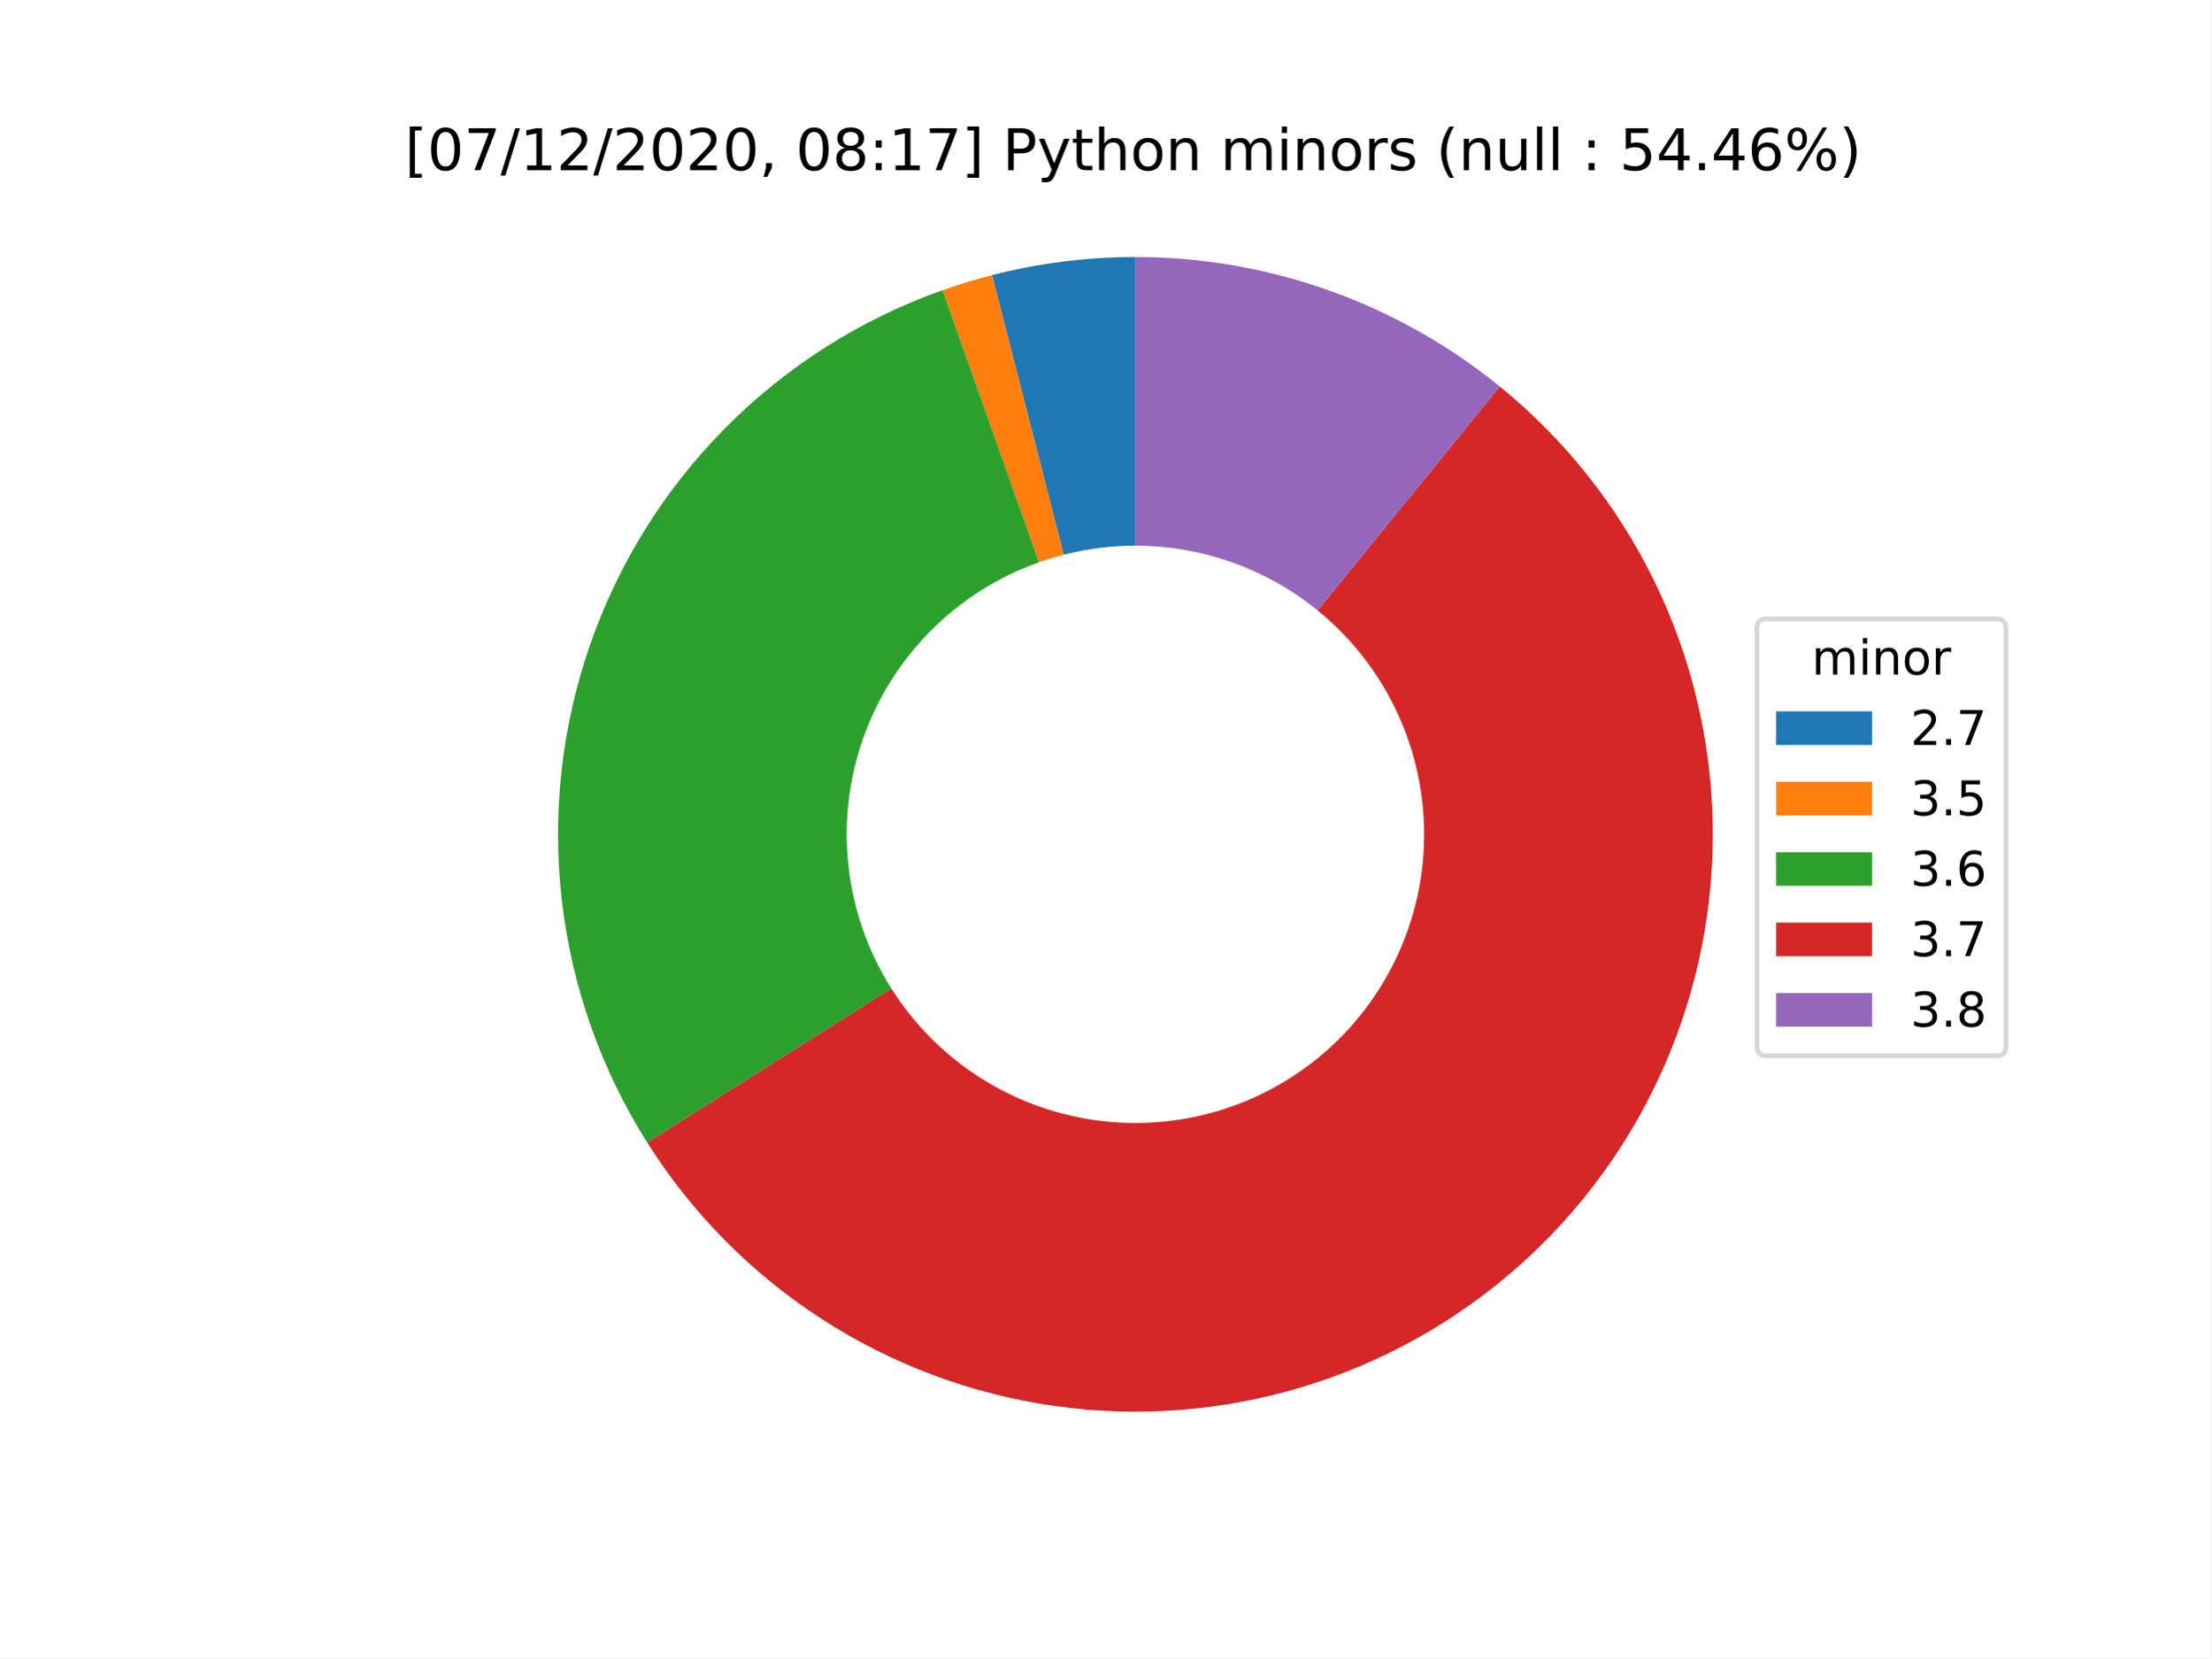
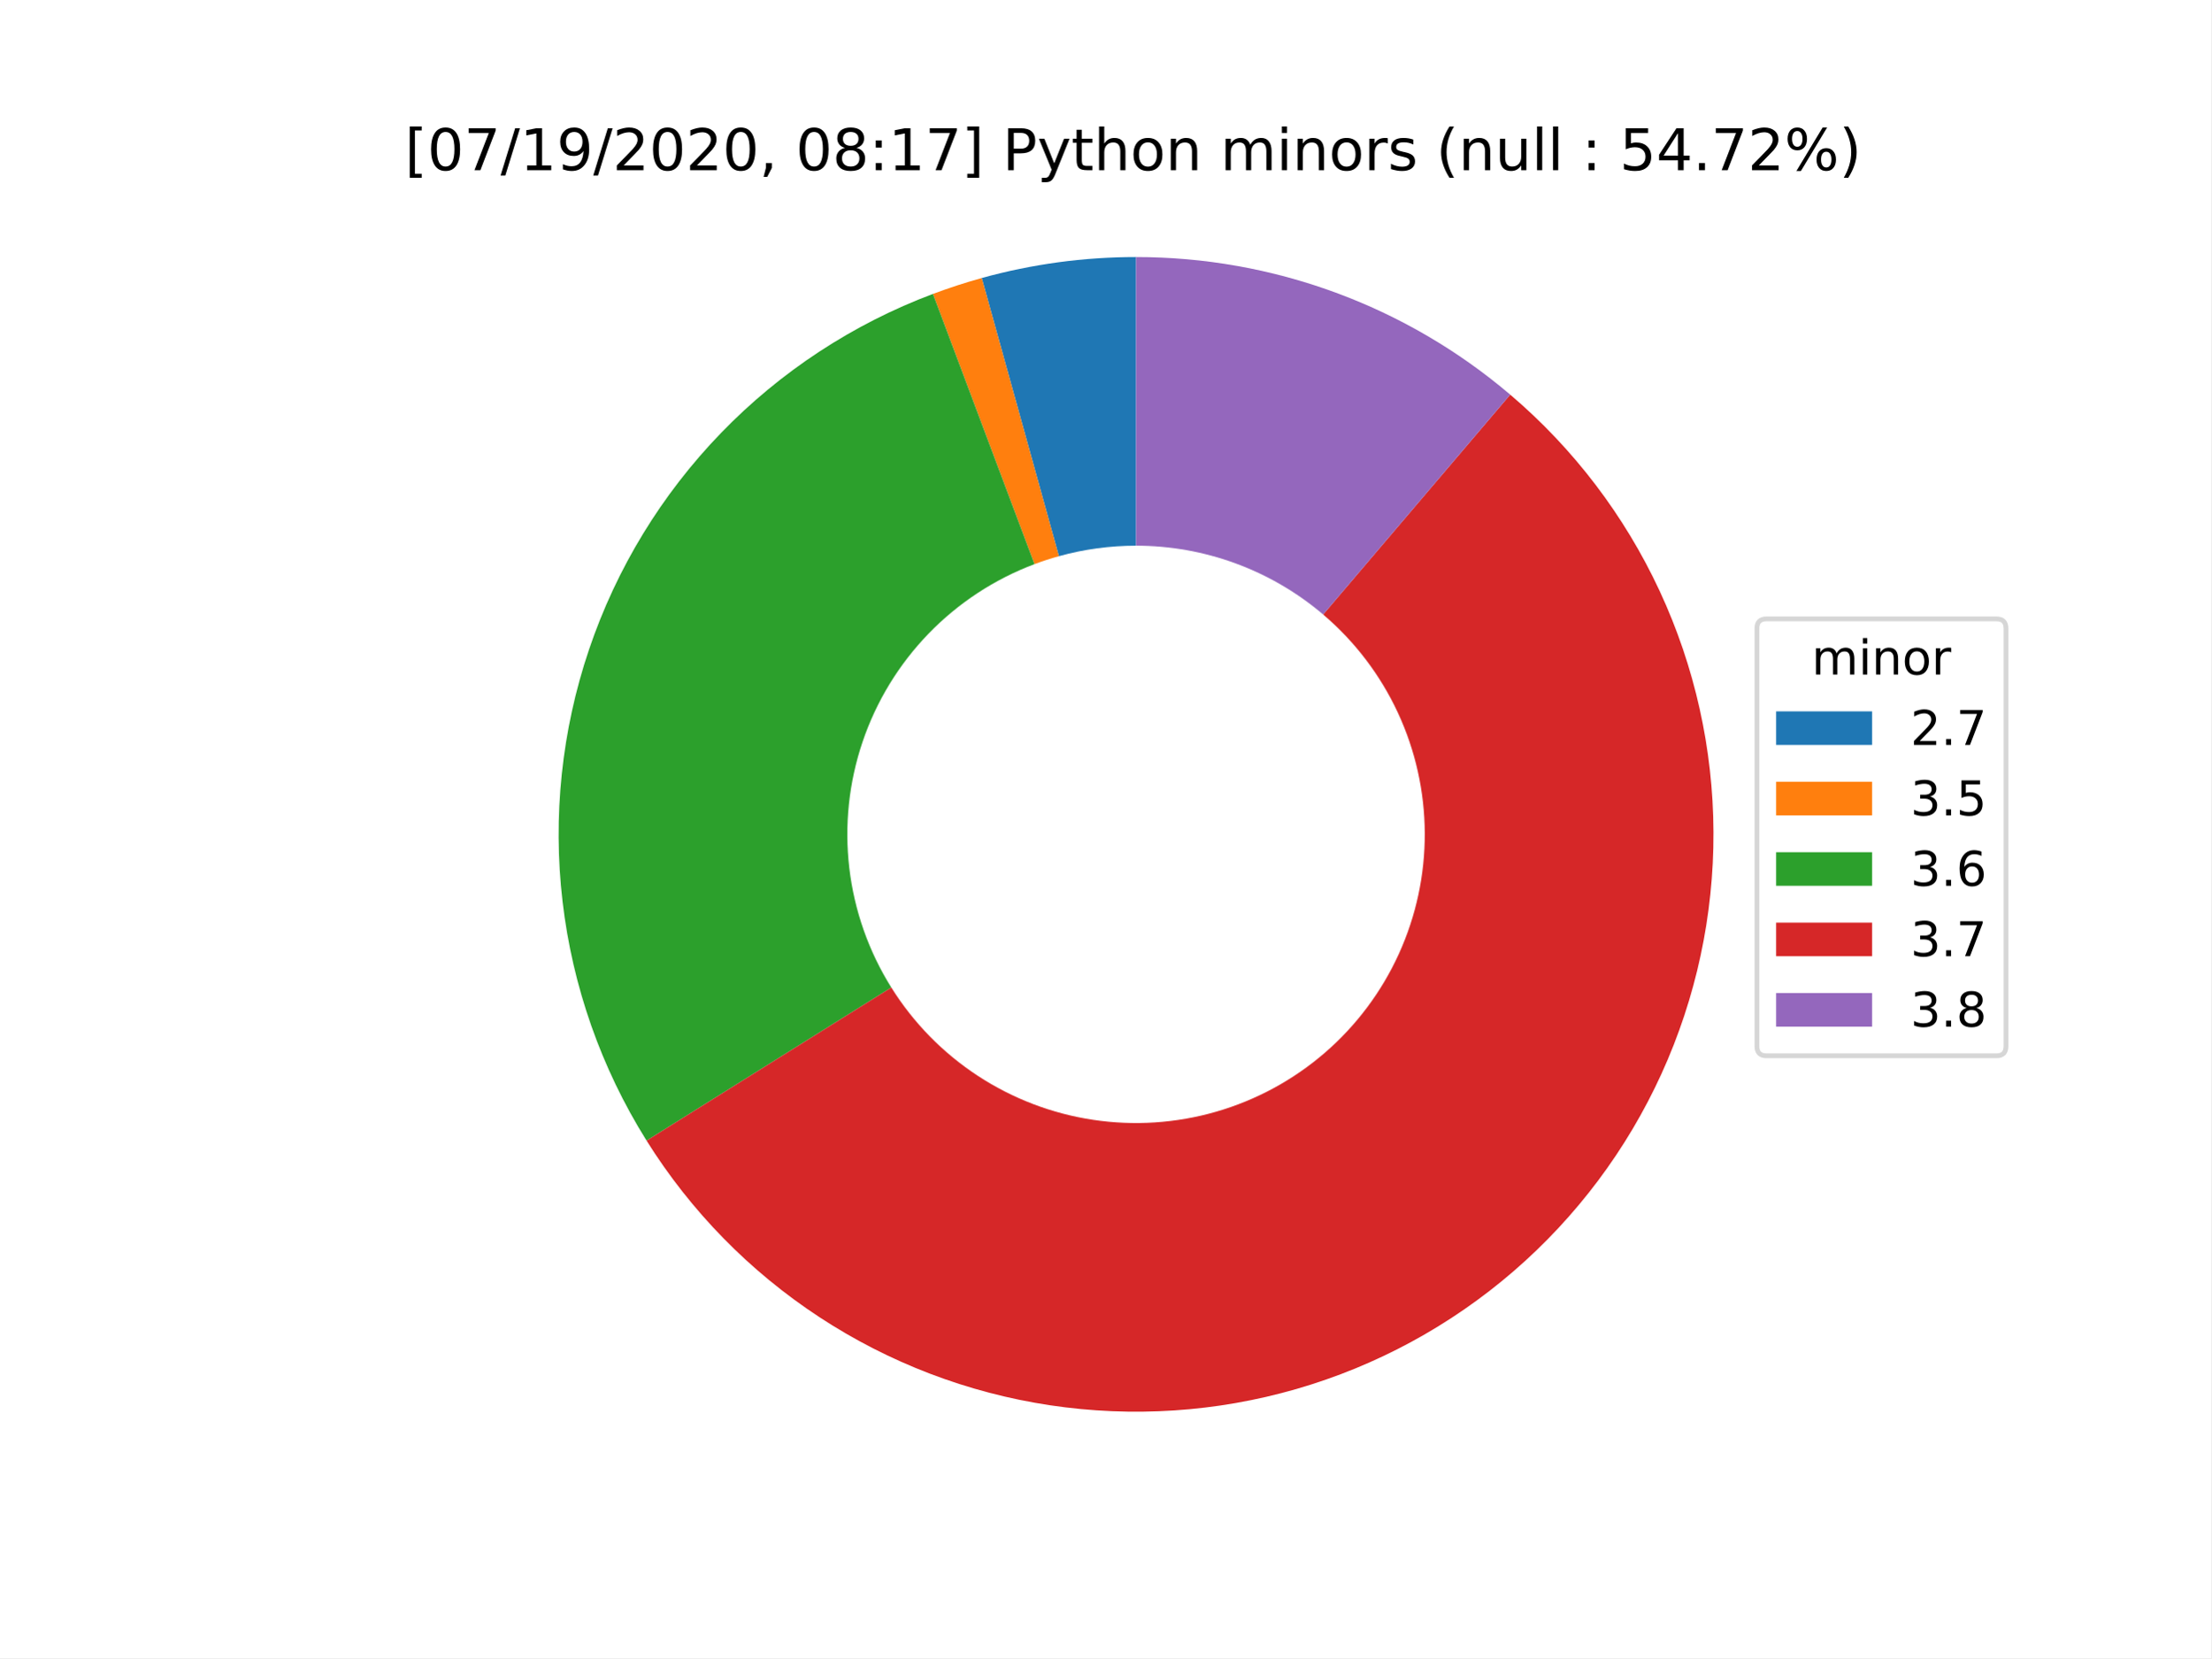
<svg xmlns="http://www.w3.org/2000/svg" xmlns:xlink="http://www.w3.org/1999/xlink" height="345.6pt" version="1.1" viewBox="0 0 460.8 345.6" width="460.8pt">
  <defs>
    <style type="text/css">
*{stroke-linecap:butt;stroke-linejoin:round;}
  </style>
  </defs>
  <g id="figure_1">
    <g id="patch_1">
      <path d="M 0 345.6  L 460.8 345.6  L 460.8 0  L 0 0  z " style="fill:#ffffff;" />
    </g>
    <g id="axes_1">
      <g id="patch_2">
-         <path d="M 236.625 53.568  C 231.589 53.568 226.557 53.884 221.56 54.515  C 216.564 55.145 211.611 56.089 206.732 57.34  L 221.679 115.62  C 224.118 114.994 226.595 114.522 229.093 114.207  C 231.591 113.892 234.107 113.734 236.625 113.734  L 236.625 53.568  z " style="fill:#1f77b4;" />
+         <path d="M 236.756 53.568  C 231.327 53.568 225.904 53.935 220.524 54.668  C 215.145 55.4 209.821 56.495 204.589 57.947  L 220.673 115.927  C 223.288 115.201 225.95 114.653 228.64 114.287  C 231.33 113.921 234.041 113.737 236.756 113.737  L 236.756 53.568  z " style="fill:#1f77b4;" />
      </g>
      <g id="patch_3">
-         <path d="M 206.732 57.34  C 204.991 57.787 203.259 58.273 201.539 58.797  C 199.819 59.321 198.111 59.884 196.416 60.485  L 216.521 117.192  C 217.368 116.892 218.222 116.61 219.082 116.348  C 219.942 116.086 220.808 115.843 221.679 115.62  L 206.732 57.34  z " style="fill:#ff7f0e;" />
+         <path d="M 204.589 57.947  C 202.873 58.423 201.167 58.937 199.474 59.489  C 197.78 60.041 196.099 60.63 194.432 61.257  L 215.594 117.582  C 216.427 117.268 217.268 116.974 218.115 116.698  C 218.962 116.422 219.814 116.165 220.673 115.927  L 204.589 57.947  z " style="fill:#ff7f0e;" />
      </g>
      <g id="patch_4">
-         <path d="M 196.416 60.485  C 179.397 66.519 163.953 76.307 151.231 89.121  C 138.509 101.935 128.834 117.45 122.923 134.512  C 117.013 151.574 115.018 169.749 117.087 187.687  C 119.156 205.625 125.236 222.869 134.876 238.137  L 185.751 206.018  C 180.931 198.384 177.891 189.762 176.856 180.793  C 175.822 171.824 176.819 162.736 179.774 154.205  C 182.73 145.674 187.567 137.917 193.928 131.51  C 200.289 125.103 208.011 120.209 216.521 117.192  L 196.416 60.485  z " style="fill:#2ca02c;" />
+         <path d="M 194.432 61.257  C 177.742 67.527 162.653 77.428 150.258 90.243  C 137.864 103.058 128.47 118.468 122.759 135.357  C 117.048 152.246 115.16 170.194 117.234 187.902  C 119.307 205.609 125.29 222.636 134.748 237.749  L 185.752 205.828  C 181.023 198.271 178.031 189.758 176.995 180.904  C 175.958 172.05 176.902 163.076 179.757 154.632  C 182.613 146.187 187.31 138.482 193.507 132.075  C 199.705 125.667 207.249 120.717 215.594 117.582  L 194.432 61.257  z " style="fill:#2ca02c;" />
      </g>
      <g id="patch_5">
-         <path d="M 134.876 238.137  C 144.19 252.891 156.603 265.443 171.251 274.923  C 185.899 284.402 202.435 290.583 219.71 293.035  C 236.984 295.488 254.587 294.155 271.295 289.128  C 288.003 284.1 303.419 275.499 316.472 263.922  C 329.525 252.344 339.905 238.065 346.891 222.076  C 353.877 206.088 357.302 188.77 356.929 171.327  C 356.556 153.883 352.393 136.727 344.731 121.052  C 337.068 105.377 326.087 91.555 312.551 80.546  L 274.588 127.222  C 281.356 132.727 286.847 139.638 290.678 147.476  C 294.509 155.313 296.591 163.891 296.777 172.613  C 296.964 181.335 295.251 189.994 291.758 197.988  C 288.265 205.982 283.075 213.122 276.549 218.91  C 270.022 224.699 262.314 229 253.96 231.513  C 245.606 234.027 236.805 234.694 228.168 233.467  C 219.53 232.241 211.262 229.15 203.938 224.411  C 196.614 219.671 190.408 213.395 185.751 206.018  L 134.876 238.137  z " style="fill:#d62728;" />
+         <path d="M 134.748 237.749  C 143.956 252.461 156.239 265.009 170.752 274.529  C 185.265 284.049 201.667 290.317 218.83 292.903  C 235.993 295.488 253.514 294.33 270.187 289.508  C 286.861 284.686 302.295 276.314 315.429 264.967  C 328.562 253.62 339.087 239.564 346.279 223.768  C 353.47 207.971 357.16 190.804 357.093 173.447  C 357.027 156.091 353.207 138.952 345.895 123.211  C 338.583 107.47 327.951 93.495 314.731 82.249  L 275.744 128.078  C 282.354 133.701 287.669 140.688 291.325 148.559  C 294.981 156.43 296.891 164.999 296.925 173.677  C 296.958 182.355 295.113 190.939 291.517 198.837  C 287.921 206.735 282.659 213.763 276.092 219.437  C 269.525 225.11 261.808 229.296 253.471 231.707  C 245.135 234.118 236.374 234.697 227.793 233.405  C 219.211 232.112 211.01 228.978 203.754 224.218  C 196.497 219.458 190.356 213.184 185.752 205.828  L 134.748 237.749  z " style="fill:#d62728;" />
      </g>
      <g id="patch_6">
-         <path d="M 312.551 80.546  C 301.902 71.884 289.848 65.109 276.913 60.513  C 263.979 55.917 250.352 53.568 236.625 53.568  L 236.625 113.734  C 243.489 113.734 250.302 114.908 256.769 117.206  C 263.237 119.504 269.263 122.892 274.588 127.222  L 312.551 80.546  z " style="fill:#9467bd;" />
+         <path d="M 314.731 82.249  C 303.935 73.064 291.6 65.859 278.297 60.966  C 264.994 56.072 250.93 53.568 236.756 53.568  L 236.756 113.737  C 243.843 113.737 250.875 114.989 257.526 117.436  C 264.178 119.883 270.345 123.485 275.744 128.078  L 314.731 82.249  z " style="fill:#9467bd;" />
      </g>
      <g id="matplotlib.axis_1" />
      <g id="matplotlib.axis_2" />
      <g id="text_1">
        <defs>
          <path d="M 8.594 75.984  L 29.297 75.984  L 29.297 69  L 17.578 69  L 17.578 -6.203  L 29.297 -6.203  L 29.297 -13.188  L 8.594 -13.188  z " id="DejaVuSans-91" />
          <path d="M 31.781 66.406  Q 24.172 66.406 20.328 58.906  Q 16.5 51.422 16.5 36.375  Q 16.5 21.391 20.328 13.891  Q 24.172 6.391 31.781 6.391  Q 39.453 6.391 43.281 13.891  Q 47.125 21.391 47.125 36.375  Q 47.125 51.422 43.281 58.906  Q 39.453 66.406 31.781 66.406  z M 31.781 74.219  Q 44.047 74.219 50.516 64.516  Q 56.984 54.828 56.984 36.375  Q 56.984 17.969 50.516 8.266  Q 44.047 -1.422 31.781 -1.422  Q 19.531 -1.422 13.062 8.266  Q 6.594 17.969 6.594 36.375  Q 6.594 54.828 13.062 64.516  Q 19.531 74.219 31.781 74.219  z " id="DejaVuSans-48" />
          <path d="M 8.203 72.906  L 55.078 72.906  L 55.078 68.703  L 28.609 0  L 18.312 0  L 43.219 64.594  L 8.203 64.594  z " id="DejaVuSans-55" />
          <path d="M 25.391 72.906  L 33.688 72.906  L 8.297 -9.281  L 0 -9.281  z " id="DejaVuSans-47" />
          <path d="M 12.406 8.297  L 28.516 8.297  L 28.516 63.922  L 10.984 60.406  L 10.984 69.391  L 28.422 72.906  L 38.281 72.906  L 38.281 8.297  L 54.391 8.297  L 54.391 0  L 12.406 0  z " id="DejaVuSans-49" />
+           <path d="M 10.984 1.516  L 10.984 10.5  Q 14.703 8.734 18.5 7.812  Q 22.312 6.891 25.984 6.891  Q 35.75 6.891 40.891 13.453  Q 46.047 20.016 46.781 33.406  Q 43.953 29.203 39.594 26.953  Q 35.25 24.703 29.984 24.703  Q 19.047 24.703 12.672 31.312  Q 6.297 37.938 6.297 49.422  Q 6.297 60.641 12.938 67.422  Q 19.578 74.219 30.609 74.219  Q 43.266 74.219 49.922 64.516  Q 56.594 54.828 56.594 36.375  Q 56.594 19.141 48.406 8.859  Q 40.234 -1.422 26.422 -1.422  Q 22.703 -1.422 18.891 -0.688  Q 15.094 0.047 10.984 1.516  z M 30.609 32.422  Q 37.25 32.422 41.125 36.953  Q 45.016 41.5 45.016 49.422  Q 45.016 57.281 41.125 61.844  Q 37.25 66.406 30.609 66.406  Q 23.969 66.406 20.094 61.844  Q 16.219 57.281 16.219 49.422  Q 16.219 41.5 20.094 36.953  Q 23.969 32.422 30.609 32.422  z " id="DejaVuSans-57" />
          <path d="M 19.188 8.297  L 53.609 8.297  L 53.609 0  L 7.328 0  L 7.328 8.297  Q 12.938 14.109 22.625 23.891  Q 32.328 33.688 34.812 36.531  Q 39.547 41.844 41.422 45.531  Q 43.312 49.219 43.312 52.781  Q 43.312 58.594 39.234 62.25  Q 35.156 65.922 28.609 65.922  Q 23.969 65.922 18.812 64.312  Q 13.672 62.703 7.812 59.422  L 7.812 69.391  Q 13.766 71.781 18.938 73  Q 24.125 74.219 28.422 74.219  Q 39.75 74.219 46.484 68.547  Q 53.219 62.891 53.219 53.422  Q 53.219 48.922 51.531 44.891  Q 49.859 40.875 45.406 35.406  Q 44.188 33.984 37.641 27.219  Q 31.109 20.453 19.188 8.297  z " id="DejaVuSans-50" />
          <path d="M 11.719 12.406  L 22.016 12.406  L 22.016 4  L 14.016 -11.625  L 7.719 -11.625  L 11.719 4  z " id="DejaVuSans-44" />
          <path id="DejaVuSans-32" />
          <path d="M 31.781 34.625  Q 24.75 34.625 20.719 30.859  Q 16.703 27.094 16.703 20.516  Q 16.703 13.922 20.719 10.156  Q 24.75 6.391 31.781 6.391  Q 38.812 6.391 42.859 10.172  Q 46.922 13.969 46.922 20.516  Q 46.922 27.094 42.891 30.859  Q 38.875 34.625 31.781 34.625  z M 21.922 38.812  Q 15.578 40.375 12.031 44.719  Q 8.5 49.078 8.5 55.328  Q 8.5 64.062 14.719 69.141  Q 20.953 74.219 31.781 74.219  Q 42.672 74.219 48.875 69.141  Q 55.078 64.062 55.078 55.328  Q 55.078 49.078 51.531 44.719  Q 48 40.375 41.703 38.812  Q 48.828 37.156 52.797 32.312  Q 56.781 27.484 56.781 20.516  Q 56.781 9.906 50.312 4.234  Q 43.844 -1.422 31.781 -1.422  Q 19.734 -1.422 13.25 4.234  Q 6.781 9.906 6.781 20.516  Q 6.781 27.484 10.781 32.312  Q 14.797 37.156 21.922 38.812  z M 18.312 54.391  Q 18.312 48.734 21.844 45.562  Q 25.391 42.391 31.781 42.391  Q 38.141 42.391 41.719 45.562  Q 45.312 48.734 45.312 54.391  Q 45.312 60.062 41.719 63.234  Q 38.141 66.406 31.781 66.406  Q 25.391 66.406 21.844 63.234  Q 18.312 60.062 18.312 54.391  z " id="DejaVuSans-56" />
          <path d="M 11.719 12.406  L 22.016 12.406  L 22.016 0  L 11.719 0  z M 11.719 51.703  L 22.016 51.703  L 22.016 39.312  L 11.719 39.312  z " id="DejaVuSans-58" />
          <path d="M 30.422 75.984  L 30.422 -13.188  L 9.719 -13.188  L 9.719 -6.203  L 21.391 -6.203  L 21.391 69  L 9.719 69  L 9.719 75.984  z " id="DejaVuSans-93" />
          <path d="M 19.672 64.797  L 19.672 37.406  L 32.078 37.406  Q 38.969 37.406 42.719 40.969  Q 46.484 44.531 46.484 51.125  Q 46.484 57.672 42.719 61.234  Q 38.969 64.797 32.078 64.797  z M 9.812 72.906  L 32.078 72.906  Q 44.344 72.906 50.609 67.359  Q 56.891 61.812 56.891 51.125  Q 56.891 40.328 50.609 34.812  Q 44.344 29.297 32.078 29.297  L 19.672 29.297  L 19.672 0  L 9.812 0  z " id="DejaVuSans-80" />
          <path d="M 32.172 -5.078  Q 28.375 -14.844 24.75 -17.812  Q 21.141 -20.797 15.094 -20.797  L 7.906 -20.797  L 7.906 -13.281  L 13.188 -13.281  Q 16.891 -13.281 18.938 -11.516  Q 21 -9.766 23.484 -3.219  L 25.094 0.875  L 2.984 54.688  L 12.5 54.688  L 29.594 11.922  L 46.688 54.688  L 56.203 54.688  z " id="DejaVuSans-121" />
          <path d="M 18.312 70.219  L 18.312 54.688  L 36.812 54.688  L 36.812 47.703  L 18.312 47.703  L 18.312 18.016  Q 18.312 11.328 20.141 9.422  Q 21.969 7.516 27.594 7.516  L 36.812 7.516  L 36.812 0  L 27.594 0  Q 17.188 0 13.234 3.875  Q 9.281 7.766 9.281 18.016  L 9.281 47.703  L 2.688 47.703  L 2.688 54.688  L 9.281 54.688  L 9.281 70.219  z " id="DejaVuSans-116" />
          <path d="M 54.891 33.016  L 54.891 0  L 45.906 0  L 45.906 32.719  Q 45.906 40.484 42.875 44.328  Q 39.844 48.188 33.797 48.188  Q 26.516 48.188 22.312 43.547  Q 18.109 38.922 18.109 30.906  L 18.109 0  L 9.078 0  L 9.078 75.984  L 18.109 75.984  L 18.109 46.188  Q 21.344 51.125 25.703 53.562  Q 30.078 56 35.797 56  Q 45.219 56 50.047 50.172  Q 54.891 44.344 54.891 33.016  z " id="DejaVuSans-104" />
          <path d="M 30.609 48.391  Q 23.391 48.391 19.188 42.75  Q 14.984 37.109 14.984 27.297  Q 14.984 17.484 19.156 11.844  Q 23.344 6.203 30.609 6.203  Q 37.797 6.203 41.984 11.859  Q 46.188 17.531 46.188 27.297  Q 46.188 37.016 41.984 42.703  Q 37.797 48.391 30.609 48.391  z M 30.609 56  Q 42.328 56 49.016 48.375  Q 55.719 40.766 55.719 27.297  Q 55.719 13.875 49.016 6.219  Q 42.328 -1.422 30.609 -1.422  Q 18.844 -1.422 12.172 6.219  Q 5.516 13.875 5.516 27.297  Q 5.516 40.766 12.172 48.375  Q 18.844 56 30.609 56  z " id="DejaVuSans-111" />
          <path d="M 54.891 33.016  L 54.891 0  L 45.906 0  L 45.906 32.719  Q 45.906 40.484 42.875 44.328  Q 39.844 48.188 33.797 48.188  Q 26.516 48.188 22.312 43.547  Q 18.109 38.922 18.109 30.906  L 18.109 0  L 9.078 0  L 9.078 54.688  L 18.109 54.688  L 18.109 46.188  Q 21.344 51.125 25.703 53.562  Q 30.078 56 35.797 56  Q 45.219 56 50.047 50.172  Q 54.891 44.344 54.891 33.016  z " id="DejaVuSans-110" />
          <path d="M 52 44.188  Q 55.375 50.25 60.062 53.125  Q 64.75 56 71.094 56  Q 79.641 56 84.281 50.016  Q 88.922 44.047 88.922 33.016  L 88.922 0  L 79.891 0  L 79.891 32.719  Q 79.891 40.578 77.094 44.375  Q 74.312 48.188 68.609 48.188  Q 61.625 48.188 57.562 43.547  Q 53.516 38.922 53.516 30.906  L 53.516 0  L 44.484 0  L 44.484 32.719  Q 44.484 40.625 41.703 44.406  Q 38.922 48.188 33.109 48.188  Q 26.219 48.188 22.156 43.531  Q 18.109 38.875 18.109 30.906  L 18.109 0  L 9.078 0  L 9.078 54.688  L 18.109 54.688  L 18.109 46.188  Q 21.188 51.219 25.484 53.609  Q 29.781 56 35.688 56  Q 41.656 56 45.828 52.969  Q 50 49.953 52 44.188  z " id="DejaVuSans-109" />
          <path d="M 9.422 54.688  L 18.406 54.688  L 18.406 0  L 9.422 0  z M 9.422 75.984  L 18.406 75.984  L 18.406 64.594  L 9.422 64.594  z " id="DejaVuSans-105" />
          <path d="M 41.109 46.297  Q 39.594 47.172 37.812 47.578  Q 36.031 48 33.891 48  Q 26.266 48 22.188 43.047  Q 18.109 38.094 18.109 28.812  L 18.109 0  L 9.078 0  L 9.078 54.688  L 18.109 54.688  L 18.109 46.188  Q 20.953 51.172 25.484 53.578  Q 30.031 56 36.531 56  Q 37.453 56 38.578 55.875  Q 39.703 55.766 41.062 55.516  z " id="DejaVuSans-114" />
          <path d="M 44.281 53.078  L 44.281 44.578  Q 40.484 46.531 36.375 47.5  Q 32.281 48.484 27.875 48.484  Q 21.188 48.484 17.844 46.438  Q 14.5 44.391 14.5 40.281  Q 14.5 37.156 16.891 35.375  Q 19.281 33.594 26.516 31.984  L 29.594 31.297  Q 39.156 29.25 43.188 25.516  Q 47.219 21.781 47.219 15.094  Q 47.219 7.469 41.188 3.016  Q 35.156 -1.422 24.609 -1.422  Q 20.219 -1.422 15.453 -0.562  Q 10.688 0.297 5.422 2  L 5.422 11.281  Q 10.406 8.688 15.234 7.391  Q 20.062 6.109 24.812 6.109  Q 31.156 6.109 34.562 8.281  Q 37.984 10.453 37.984 14.406  Q 37.984 18.062 35.516 20.016  Q 33.062 21.969 24.703 23.781  L 21.578 24.516  Q 13.234 26.266 9.516 29.906  Q 5.812 33.547 5.812 39.891  Q 5.812 47.609 11.281 51.797  Q 16.75 56 26.812 56  Q 31.781 56 36.172 55.266  Q 40.578 54.547 44.281 53.078  z " id="DejaVuSans-115" />
          <path d="M 31 75.875  Q 24.469 64.656 21.281 53.656  Q 18.109 42.672 18.109 31.391  Q 18.109 20.125 21.312 9.062  Q 24.516 -2 31 -13.188  L 23.188 -13.188  Q 15.875 -1.703 12.234 9.375  Q 8.594 20.453 8.594 31.391  Q 8.594 42.281 12.203 53.312  Q 15.828 64.359 23.188 75.875  z " id="DejaVuSans-40" />
          <path d="M 8.5 21.578  L 8.5 54.688  L 17.484 54.688  L 17.484 21.922  Q 17.484 14.156 20.5 10.266  Q 23.531 6.391 29.594 6.391  Q 36.859 6.391 41.078 11.031  Q 45.312 15.672 45.312 23.688  L 45.312 54.688  L 54.297 54.688  L 54.297 0  L 45.312 0  L 45.312 8.406  Q 42.047 3.422 37.719 1  Q 33.406 -1.422 27.688 -1.422  Q 18.266 -1.422 13.375 4.438  Q 8.5 10.297 8.5 21.578  z M 31.109 56  z " id="DejaVuSans-117" />
          <path d="M 9.422 75.984  L 18.406 75.984  L 18.406 0  L 9.422 0  z " id="DejaVuSans-108" />
          <path d="M 10.797 72.906  L 49.516 72.906  L 49.516 64.594  L 19.828 64.594  L 19.828 46.734  Q 21.969 47.469 24.109 47.828  Q 26.266 48.188 28.422 48.188  Q 40.625 48.188 47.75 41.5  Q 54.891 34.812 54.891 23.391  Q 54.891 11.625 47.562 5.094  Q 40.234 -1.422 26.906 -1.422  Q 22.312 -1.422 17.547 -0.641  Q 12.797 0.141 7.719 1.703  L 7.719 11.625  Q 12.109 9.234 16.797 8.062  Q 21.484 6.891 26.703 6.891  Q 35.156 6.891 40.078 11.328  Q 45.016 15.766 45.016 23.391  Q 45.016 31 40.078 35.438  Q 35.156 39.891 26.703 39.891  Q 22.75 39.891 18.812 39.016  Q 14.891 38.141 10.797 36.281  z " id="DejaVuSans-53" />
          <path d="M 37.797 64.312  L 12.891 25.391  L 37.797 25.391  z M 35.203 72.906  L 47.609 72.906  L 47.609 25.391  L 58.016 25.391  L 58.016 17.188  L 47.609 17.188  L 47.609 0  L 37.797 0  L 37.797 17.188  L 4.891 17.188  L 4.891 26.703  z " id="DejaVuSans-52" />
          <path d="M 10.688 12.406  L 21 12.406  L 21 0  L 10.688 0  z " id="DejaVuSans-46" />
-           <path d="M 33.016 40.375  Q 26.375 40.375 22.484 35.828  Q 18.609 31.297 18.609 23.391  Q 18.609 15.531 22.484 10.953  Q 26.375 6.391 33.016 6.391  Q 39.656 6.391 43.531 10.953  Q 47.406 15.531 47.406 23.391  Q 47.406 31.297 43.531 35.828  Q 39.656 40.375 33.016 40.375  z M 52.594 71.297  L 52.594 62.312  Q 48.875 64.062 45.094 64.984  Q 41.312 65.922 37.594 65.922  Q 27.828 65.922 22.672 59.328  Q 17.531 52.734 16.797 39.406  Q 19.672 43.656 24.016 45.922  Q 28.375 48.188 33.594 48.188  Q 44.578 48.188 50.953 41.516  Q 57.328 34.859 57.328 23.391  Q 57.328 12.156 50.688 5.359  Q 44.047 -1.422 33.016 -1.422  Q 20.359 -1.422 13.672 8.266  Q 6.984 17.969 6.984 36.375  Q 6.984 53.656 15.188 63.938  Q 23.391 74.219 37.203 74.219  Q 40.922 74.219 44.703 73.484  Q 48.484 72.75 52.594 71.297  z " id="DejaVuSans-54" />
          <path d="M 72.703 32.078  Q 68.453 32.078 66.031 28.469  Q 63.625 24.859 63.625 18.406  Q 63.625 12.062 66.031 8.422  Q 68.453 4.781 72.703 4.781  Q 76.859 4.781 79.266 8.422  Q 81.688 12.062 81.688 18.406  Q 81.688 24.812 79.266 28.438  Q 76.859 32.078 72.703 32.078  z M 72.703 38.281  Q 80.422 38.281 84.953 32.906  Q 89.5 27.547 89.5 18.406  Q 89.5 9.281 84.938 3.922  Q 80.375 -1.422 72.703 -1.422  Q 64.891 -1.422 60.344 3.922  Q 55.812 9.281 55.812 18.406  Q 55.812 27.594 60.375 32.938  Q 64.938 38.281 72.703 38.281  z M 22.312 68.016  Q 18.109 68.016 15.688 64.375  Q 13.281 60.75 13.281 54.391  Q 13.281 47.953 15.672 44.328  Q 18.062 40.719 22.312 40.719  Q 26.562 40.719 28.969 44.328  Q 31.391 47.953 31.391 54.391  Q 31.391 60.688 28.953 64.344  Q 26.516 68.016 22.312 68.016  z M 66.406 74.219  L 74.219 74.219  L 28.609 -1.422  L 20.797 -1.422  z M 22.312 74.219  Q 30.031 74.219 34.609 68.875  Q 39.203 63.531 39.203 54.391  Q 39.203 45.172 34.641 39.844  Q 30.078 34.516 22.312 34.516  Q 14.547 34.516 10.031 39.859  Q 5.516 45.219 5.516 54.391  Q 5.516 63.484 10.047 68.844  Q 14.594 74.219 22.312 74.219  z " id="DejaVuSans-37" />
          <path d="M 8.016 75.875  L 15.828 75.875  Q 23.141 64.359 26.781 53.312  Q 30.422 42.281 30.422 31.391  Q 30.422 20.453 26.781 9.375  Q 23.141 -1.703 15.828 -13.188  L 8.016 -13.188  Q 14.5 -2 17.703 9.062  Q 20.906 20.125 20.906 31.391  Q 20.906 42.672 17.703 53.656  Q 14.5 64.656 8.016 75.875  z " id="DejaVuSans-41" />
        </defs>
        <g transform="translate(84.36187 35.472)scale(0.12 -0.12)">
          <use xlink:href="#DejaVuSans-91" />
          <use x="39.014" xlink:href="#DejaVuSans-48" />
          <use x="102.637" xlink:href="#DejaVuSans-55" />
          <use x="166.26" xlink:href="#DejaVuSans-47" />
          <use x="199.951" xlink:href="#DejaVuSans-49" />
-           <use x="263.574" xlink:href="#DejaVuSans-50" />
+           <use x="263.574" xlink:href="#DejaVuSans-57" />
          <use x="327.197" xlink:href="#DejaVuSans-47" />
          <use x="360.889" xlink:href="#DejaVuSans-50" />
          <use x="424.512" xlink:href="#DejaVuSans-48" />
          <use x="488.135" xlink:href="#DejaVuSans-50" />
          <use x="551.758" xlink:href="#DejaVuSans-48" />
          <use x="615.381" xlink:href="#DejaVuSans-44" />
          <use x="647.168" xlink:href="#DejaVuSans-32" />
          <use x="678.955" xlink:href="#DejaVuSans-48" />
          <use x="742.578" xlink:href="#DejaVuSans-56" />
          <use x="806.201" xlink:href="#DejaVuSans-58" />
          <use x="839.893" xlink:href="#DejaVuSans-49" />
          <use x="903.516" xlink:href="#DejaVuSans-55" />
          <use x="967.139" xlink:href="#DejaVuSans-93" />
          <use x="1006.152" xlink:href="#DejaVuSans-32" />
          <use x="1037.939" xlink:href="#DejaVuSans-80" />
          <use x="1098.242" xlink:href="#DejaVuSans-121" />
          <use x="1157.422" xlink:href="#DejaVuSans-116" />
          <use x="1196.631" xlink:href="#DejaVuSans-104" />
          <use x="1260.01" xlink:href="#DejaVuSans-111" />
          <use x="1321.191" xlink:href="#DejaVuSans-110" />
          <use x="1384.57" xlink:href="#DejaVuSans-32" />
          <use x="1416.357" xlink:href="#DejaVuSans-109" />
          <use x="1513.77" xlink:href="#DejaVuSans-105" />
          <use x="1541.553" xlink:href="#DejaVuSans-110" />
          <use x="1604.932" xlink:href="#DejaVuSans-111" />
          <use x="1666.113" xlink:href="#DejaVuSans-114" />
          <use x="1707.227" xlink:href="#DejaVuSans-115" />
          <use x="1759.326" xlink:href="#DejaVuSans-32" />
          <use x="1791.113" xlink:href="#DejaVuSans-40" />
          <use x="1830.127" xlink:href="#DejaVuSans-110" />
          <use x="1893.506" xlink:href="#DejaVuSans-117" />
          <use x="1956.885" xlink:href="#DejaVuSans-108" />
          <use x="1984.668" xlink:href="#DejaVuSans-108" />
          <use x="2012.451" xlink:href="#DejaVuSans-32" />
          <use x="2044.238" xlink:href="#DejaVuSans-58" />
          <use x="2077.93" xlink:href="#DejaVuSans-32" />
          <use x="2109.717" xlink:href="#DejaVuSans-53" />
          <use x="2173.34" xlink:href="#DejaVuSans-52" />
          <use x="2236.963" xlink:href="#DejaVuSans-46" />
-           <use x="2268.75" xlink:href="#DejaVuSans-52" />
-           <use x="2332.373" xlink:href="#DejaVuSans-54" />
+           <use x="2268.75" xlink:href="#DejaVuSans-55" />
+           <use x="2332.373" xlink:href="#DejaVuSans-50" />
          <use x="2395.996" xlink:href="#DejaVuSans-37" />
          <use x="2491.016" xlink:href="#DejaVuSans-41" />
        </g>
      </g>
      <g id="legend_1">
        <g id="patch_7">
          <path d="M 368.152 220.062  L 416.055 220.062  Q 418.055 220.062 418.055 218.062  L 418.055 130.994  Q 418.055 128.994 416.055 128.994  L 368.152 128.994  Q 366.152 128.994 366.152 130.994  L 366.152 218.062  Q 366.152 220.062 368.152 220.062  z " style="fill:#ffffff;opacity:0.8;stroke:#cccccc;stroke-linejoin:miter;" />
        </g>
        <g id="text_2">
          <g transform="translate(377.5606 140.5921)scale(0.1 -0.1)">
            <use xlink:href="#DejaVuSans-109" />
            <use x="97.412" xlink:href="#DejaVuSans-105" />
            <use x="125.195" xlink:href="#DejaVuSans-110" />
            <use x="188.574" xlink:href="#DejaVuSans-111" />
            <use x="249.756" xlink:href="#DejaVuSans-114" />
          </g>
        </g>
        <g id="patch_8">
          <path d="M 370.152 155.27  L 390.152 155.27  L 390.152 148.27  L 370.152 148.27  z " style="fill:#1f77b4;" />
        </g>
        <g id="text_3">
          <g transform="translate(398.152 155.2702)scale(0.1 -0.1)">
            <use xlink:href="#DejaVuSans-50" />
            <use x="63.623" xlink:href="#DejaVuSans-46" />
            <use x="95.41" xlink:href="#DejaVuSans-55" />
          </g>
        </g>
        <g id="patch_9">
          <path d="M 370.152 169.948  L 390.152 169.948  L 390.152 162.948  L 370.152 162.948  z " style="fill:#ff7f0e;" />
        </g>
        <g id="text_4">
          <defs>
            <path d="M 40.578 39.312  Q 47.656 37.797 51.625 33  Q 55.609 28.219 55.609 21.188  Q 55.609 10.406 48.188 4.484  Q 40.766 -1.422 27.094 -1.422  Q 22.516 -1.422 17.656 -0.516  Q 12.797 0.391 7.625 2.203  L 7.625 11.719  Q 11.719 9.328 16.594 8.109  Q 21.484 6.891 26.812 6.891  Q 36.078 6.891 40.938 10.547  Q 45.797 14.203 45.797 21.188  Q 45.797 27.641 41.281 31.266  Q 36.766 34.906 28.719 34.906  L 20.219 34.906  L 20.219 43.016  L 29.109 43.016  Q 36.375 43.016 40.234 45.922  Q 44.094 48.828 44.094 54.297  Q 44.094 59.906 40.109 62.906  Q 36.141 65.922 28.719 65.922  Q 24.656 65.922 20.016 65.031  Q 15.375 64.156 9.812 62.312  L 9.812 71.094  Q 15.438 72.656 20.344 73.438  Q 25.25 74.219 29.594 74.219  Q 40.828 74.219 47.359 69.109  Q 53.906 64.016 53.906 55.328  Q 53.906 49.266 50.438 45.094  Q 46.969 40.922 40.578 39.312  z " id="DejaVuSans-51" />
          </defs>
          <g transform="translate(398.152 169.9483)scale(0.1 -0.1)">
            <use xlink:href="#DejaVuSans-51" />
            <use x="63.623" xlink:href="#DejaVuSans-46" />
            <use x="95.41" xlink:href="#DejaVuSans-53" />
          </g>
        </g>
        <g id="patch_10">
          <path d="M 370.152 184.626  L 390.152 184.626  L 390.152 177.626  L 370.152 177.626  z " style="fill:#2ca02c;" />
        </g>
        <g id="text_5">
+           <defs>
+             <path d="M 33.016 40.375  Q 26.375 40.375 22.484 35.828  Q 18.609 31.297 18.609 23.391  Q 18.609 15.531 22.484 10.953  Q 26.375 6.391 33.016 6.391  Q 39.656 6.391 43.531 10.953  Q 47.406 15.531 47.406 23.391  Q 47.406 31.297 43.531 35.828  Q 39.656 40.375 33.016 40.375  z M 52.594 71.297  L 52.594 62.312  Q 48.875 64.062 45.094 64.984  Q 41.312 65.922 37.594 65.922  Q 27.828 65.922 22.672 59.328  Q 17.531 52.734 16.797 39.406  Q 19.672 43.656 24.016 45.922  Q 28.375 48.188 33.594 48.188  Q 44.578 48.188 50.953 41.516  Q 57.328 34.859 57.328 23.391  Q 57.328 12.156 50.688 5.359  Q 44.047 -1.422 33.016 -1.422  Q 20.359 -1.422 13.672 8.266  Q 6.984 17.969 6.984 36.375  Q 6.984 53.656 15.188 63.938  Q 23.391 74.219 37.203 74.219  Q 40.922 74.219 44.703 73.484  Q 48.484 72.75 52.594 71.297  z " id="DejaVuSans-54" />
+           </defs>
          <g transform="translate(398.152 184.6264)scale(0.1 -0.1)">
            <use xlink:href="#DejaVuSans-51" />
            <use x="63.623" xlink:href="#DejaVuSans-46" />
            <use x="95.41" xlink:href="#DejaVuSans-54" />
          </g>
        </g>
        <g id="patch_11">
          <path d="M 370.152 199.305  L 390.152 199.305  L 390.152 192.305  L 370.152 192.305  z " style="fill:#d62728;" />
        </g>
        <g id="text_6">
          <g transform="translate(398.152 199.3046)scale(0.1 -0.1)">
            <use xlink:href="#DejaVuSans-51" />
            <use x="63.623" xlink:href="#DejaVuSans-46" />
            <use x="95.41" xlink:href="#DejaVuSans-55" />
          </g>
        </g>
        <g id="patch_12">
          <path d="M 370.152 213.983  L 390.152 213.983  L 390.152 206.983  L 370.152 206.983  z " style="fill:#9467bd;" />
        </g>
        <g id="text_7">
          <g transform="translate(398.152 213.9827)scale(0.1 -0.1)">
            <use xlink:href="#DejaVuSans-51" />
            <use x="63.623" xlink:href="#DejaVuSans-46" />
            <use x="95.41" xlink:href="#DejaVuSans-56" />
          </g>
        </g>
      </g>
    </g>
  </g>
</svg>
